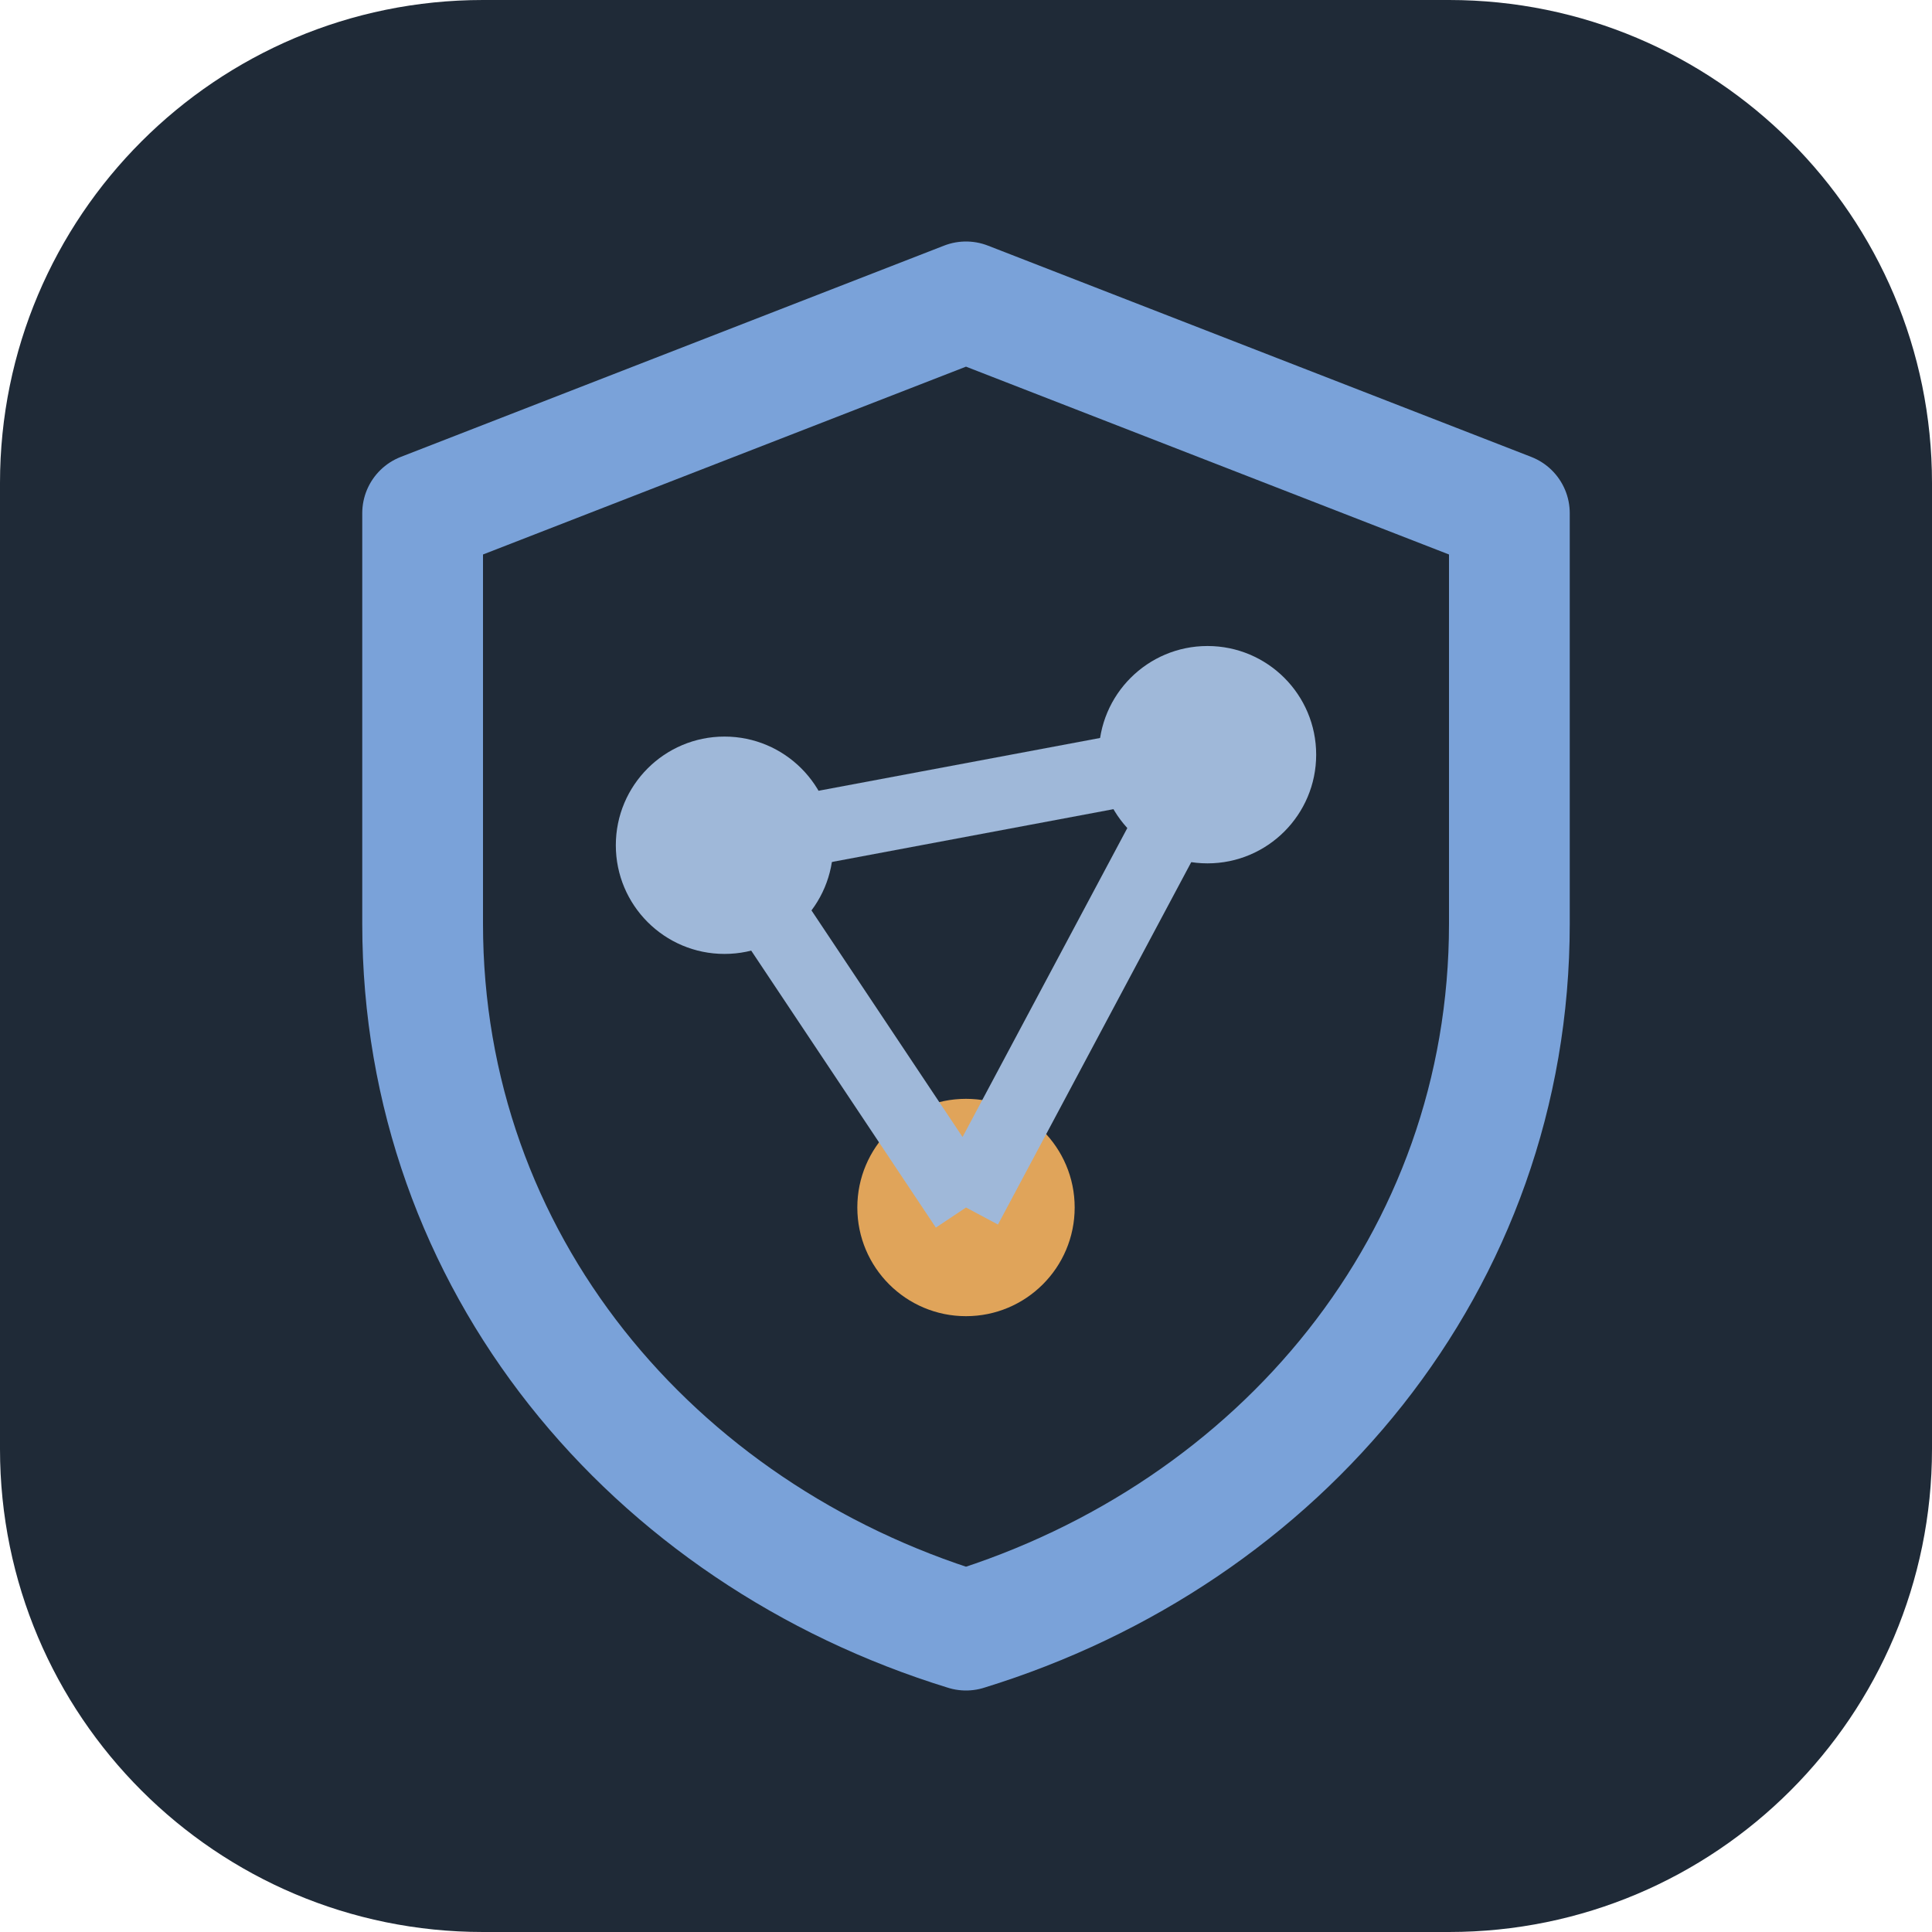
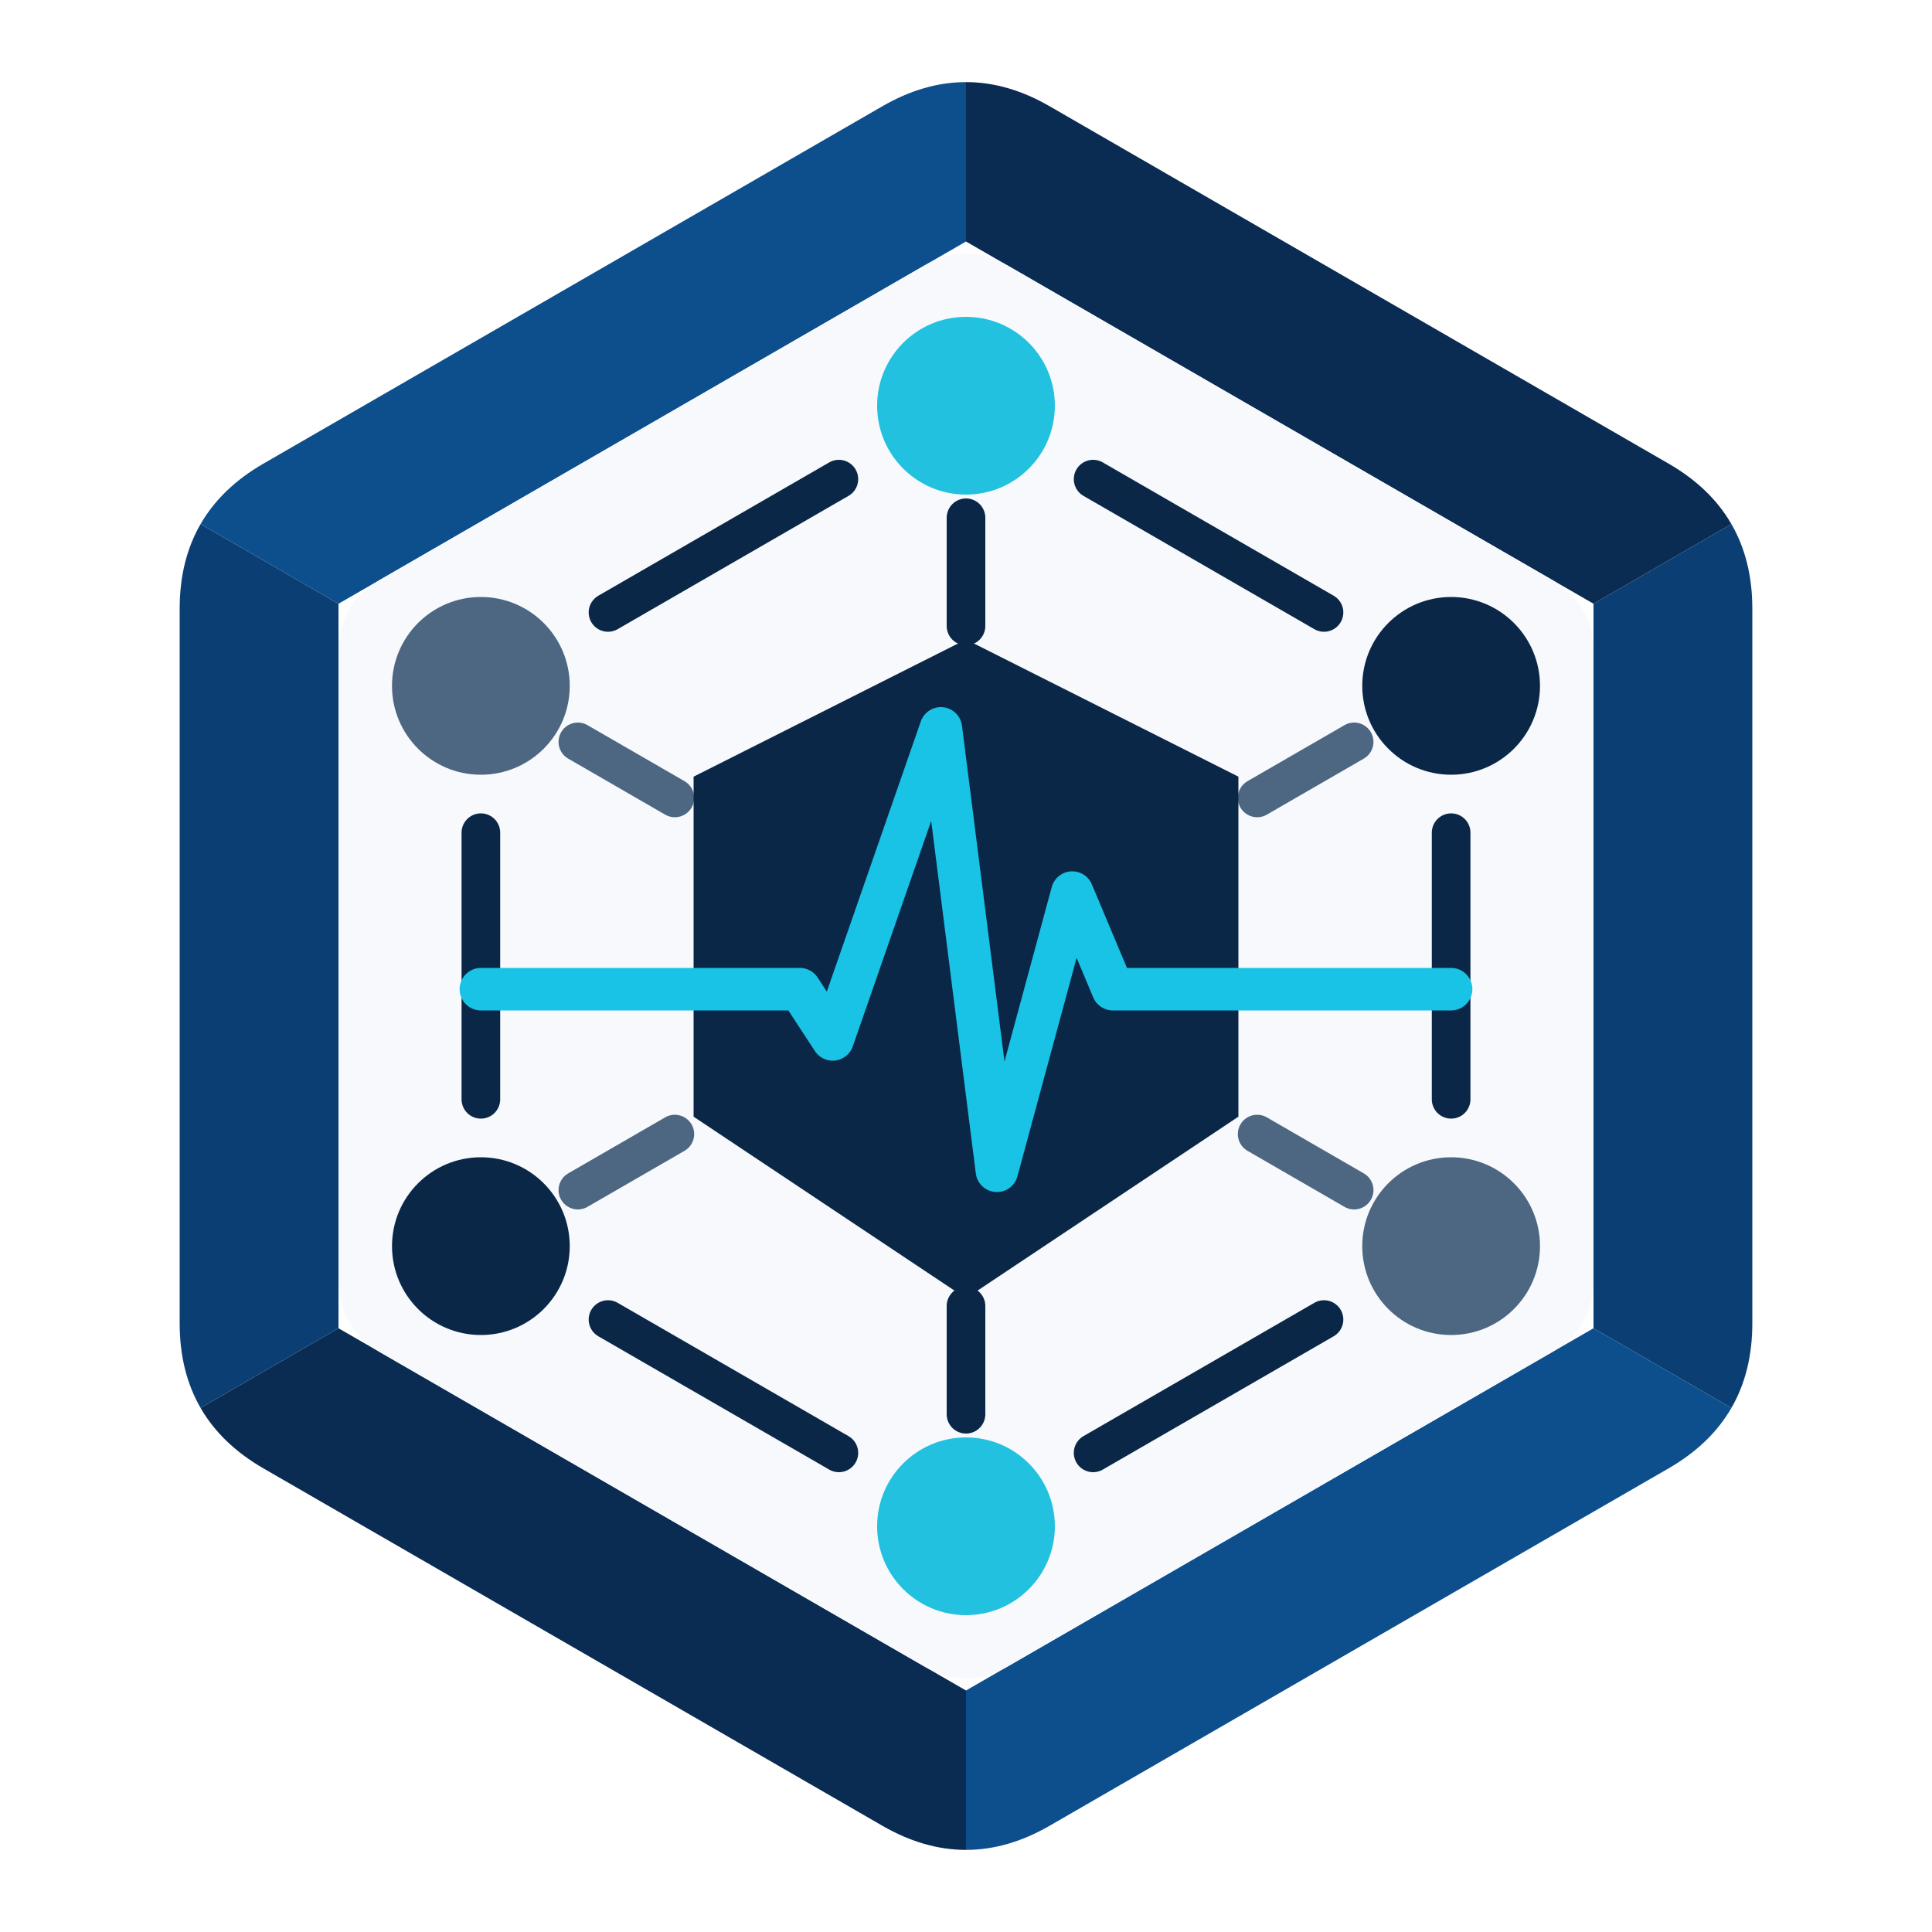
- <svg xmlns="http://www.w3.org/2000/svg" viewBox="0 0 32 32">
-   <rect width="32" height="32" rx="8" fill="#1f2a37" />
-   <path d="M16 5 7 8.5v6.8c0 5.6 3.8 10.1 9 11.7 5.2-1.6 9-6.1 9-11.7V8.5L16 5Z" fill="none" stroke="#7aa2d9" stroke-width="2" stroke-linejoin="round" />
-   <circle cx="12" cy="14" r="1.8" fill="#9fb8d9" />
-   <circle cx="20" cy="12.5" r="1.8" fill="#9fb8d9" />
-   <circle cx="16" cy="20" r="1.8" fill="#e0a45a" />
-   <path d="M12 14 20 12.5M12 14l4 6M20 12.5 16 20" stroke="#9fb8d9" stroke-width="1.2" />
+ <svg xmlns="http://www.w3.org/2000/svg" viewBox="-50 -50 100 100">
+   <clipPath id="c">
+     <path d="M-4.33 -44.5Q0 -47 4.33 -44.5L36.37 -26Q40.7 -23.5 40.7 -18.5L40.7 18.5Q40.7 23.5 36.37 26L4.33 44.5Q0 47 -4.33 44.5L-36.37 26Q-40.7 23.5 -40.7 18.5L-40.7 -18.5Q-40.7 -23.5 -36.37 -26Z" />
+   </clipPath>
+   <g clip-path="url(#c)">
+     <path fill="#0a2b52" d="M0 -47 40.7 -23.5 32.48 -18.75 0 -37.5Z" />
+     <path fill="#0b3e72" d="M40.7 -23.5 40.7 23.5 32.48 18.75 32.48 -18.75Z" />
+     <path fill="#0d4f8c" d="M40.7 23.5 0 47 0 37.5 32.48 18.75Z" />
+     <path fill="#0a2b52" d="M0 47 -40.7 23.5 -32.48 18.75 0 37.5Z" />
+     <path fill="#0b3e72" d="M-40.7 23.5 -40.7 -23.5 -32.48 -18.75 -32.48 18.75Z" />
+     <path fill="#0d4f8c" d="M-40.7 -23.5 0 -47 0 -37.5 -32.48 -18.75Z" />
+   </g>
+   <path fill="#f7f9fc" d="M-2.17 -36.25Q0 -37.5 2.17 -36.25L30.31 -20Q32.48 -18.75 32.48 -16.25L32.48 16.25Q32.48 18.75 30.31 20L2.17 36.25Q0 37.5 -2.17 36.25L-30.31 20Q-32.48 18.75 -32.48 16.25L-32.48 -16.25Q-32.48 -18.75 -30.31 -20Z" />
+   <g fill="none" stroke-linecap="round" stroke-width="2">
+     <path stroke="#0b2747" d="M6.58 -25.2L18.53 -18.3M25.11 -6.9L25.11 6.9M18.53 18.3L6.58 25.2M-6.58 25.2L-18.53 18.3M-25.11 6.9L-25.11 -6.9M-18.53 -18.3L-6.58 -25.2M0 -23.2L0 -17.6M0 23.2L0 17.6" />
+     <path stroke="#4d6681" d="M20.09 -11.6L15.07 -8.7M20.09 11.6L15.07 8.7M-20.09 11.6L-15.07 8.7M-20.09 -11.6L-15.07 -8.7" />
+   </g>
+   <path fill="#0b2747" d="M0 -16.9 14.1 -9.8 14.1 7.8 0 17.2 -14.1 7.8 -14.1 -9.8Z" />
+   <circle cx="0" cy="-29" r="4.6" fill="#22c1df" />
+   <circle cx="0" cy="29" r="4.6" fill="#22c1df" />
+   <circle cx="25.11" cy="-14.5" r="4.6" fill="#0b2747" />
+   <circle cx="-25.11" cy="14.5" r="4.6" fill="#0b2747" />
+   <circle cx="-25.11" cy="-14.5" r="4.6" fill="#4d6681" />
+   <circle cx="25.11" cy="14.5" r="4.6" fill="#4d6681" />
+   <path fill="none" stroke="#19c3e6" stroke-width="2.2" stroke-linejoin="round" stroke-linecap="round" d="M-25.11 1.2H-8.6L-6.9 3.8-1.3 -12.3 1.6 10.6 5.5 -3.8 7.6 1.2H25.11" />
</svg>
